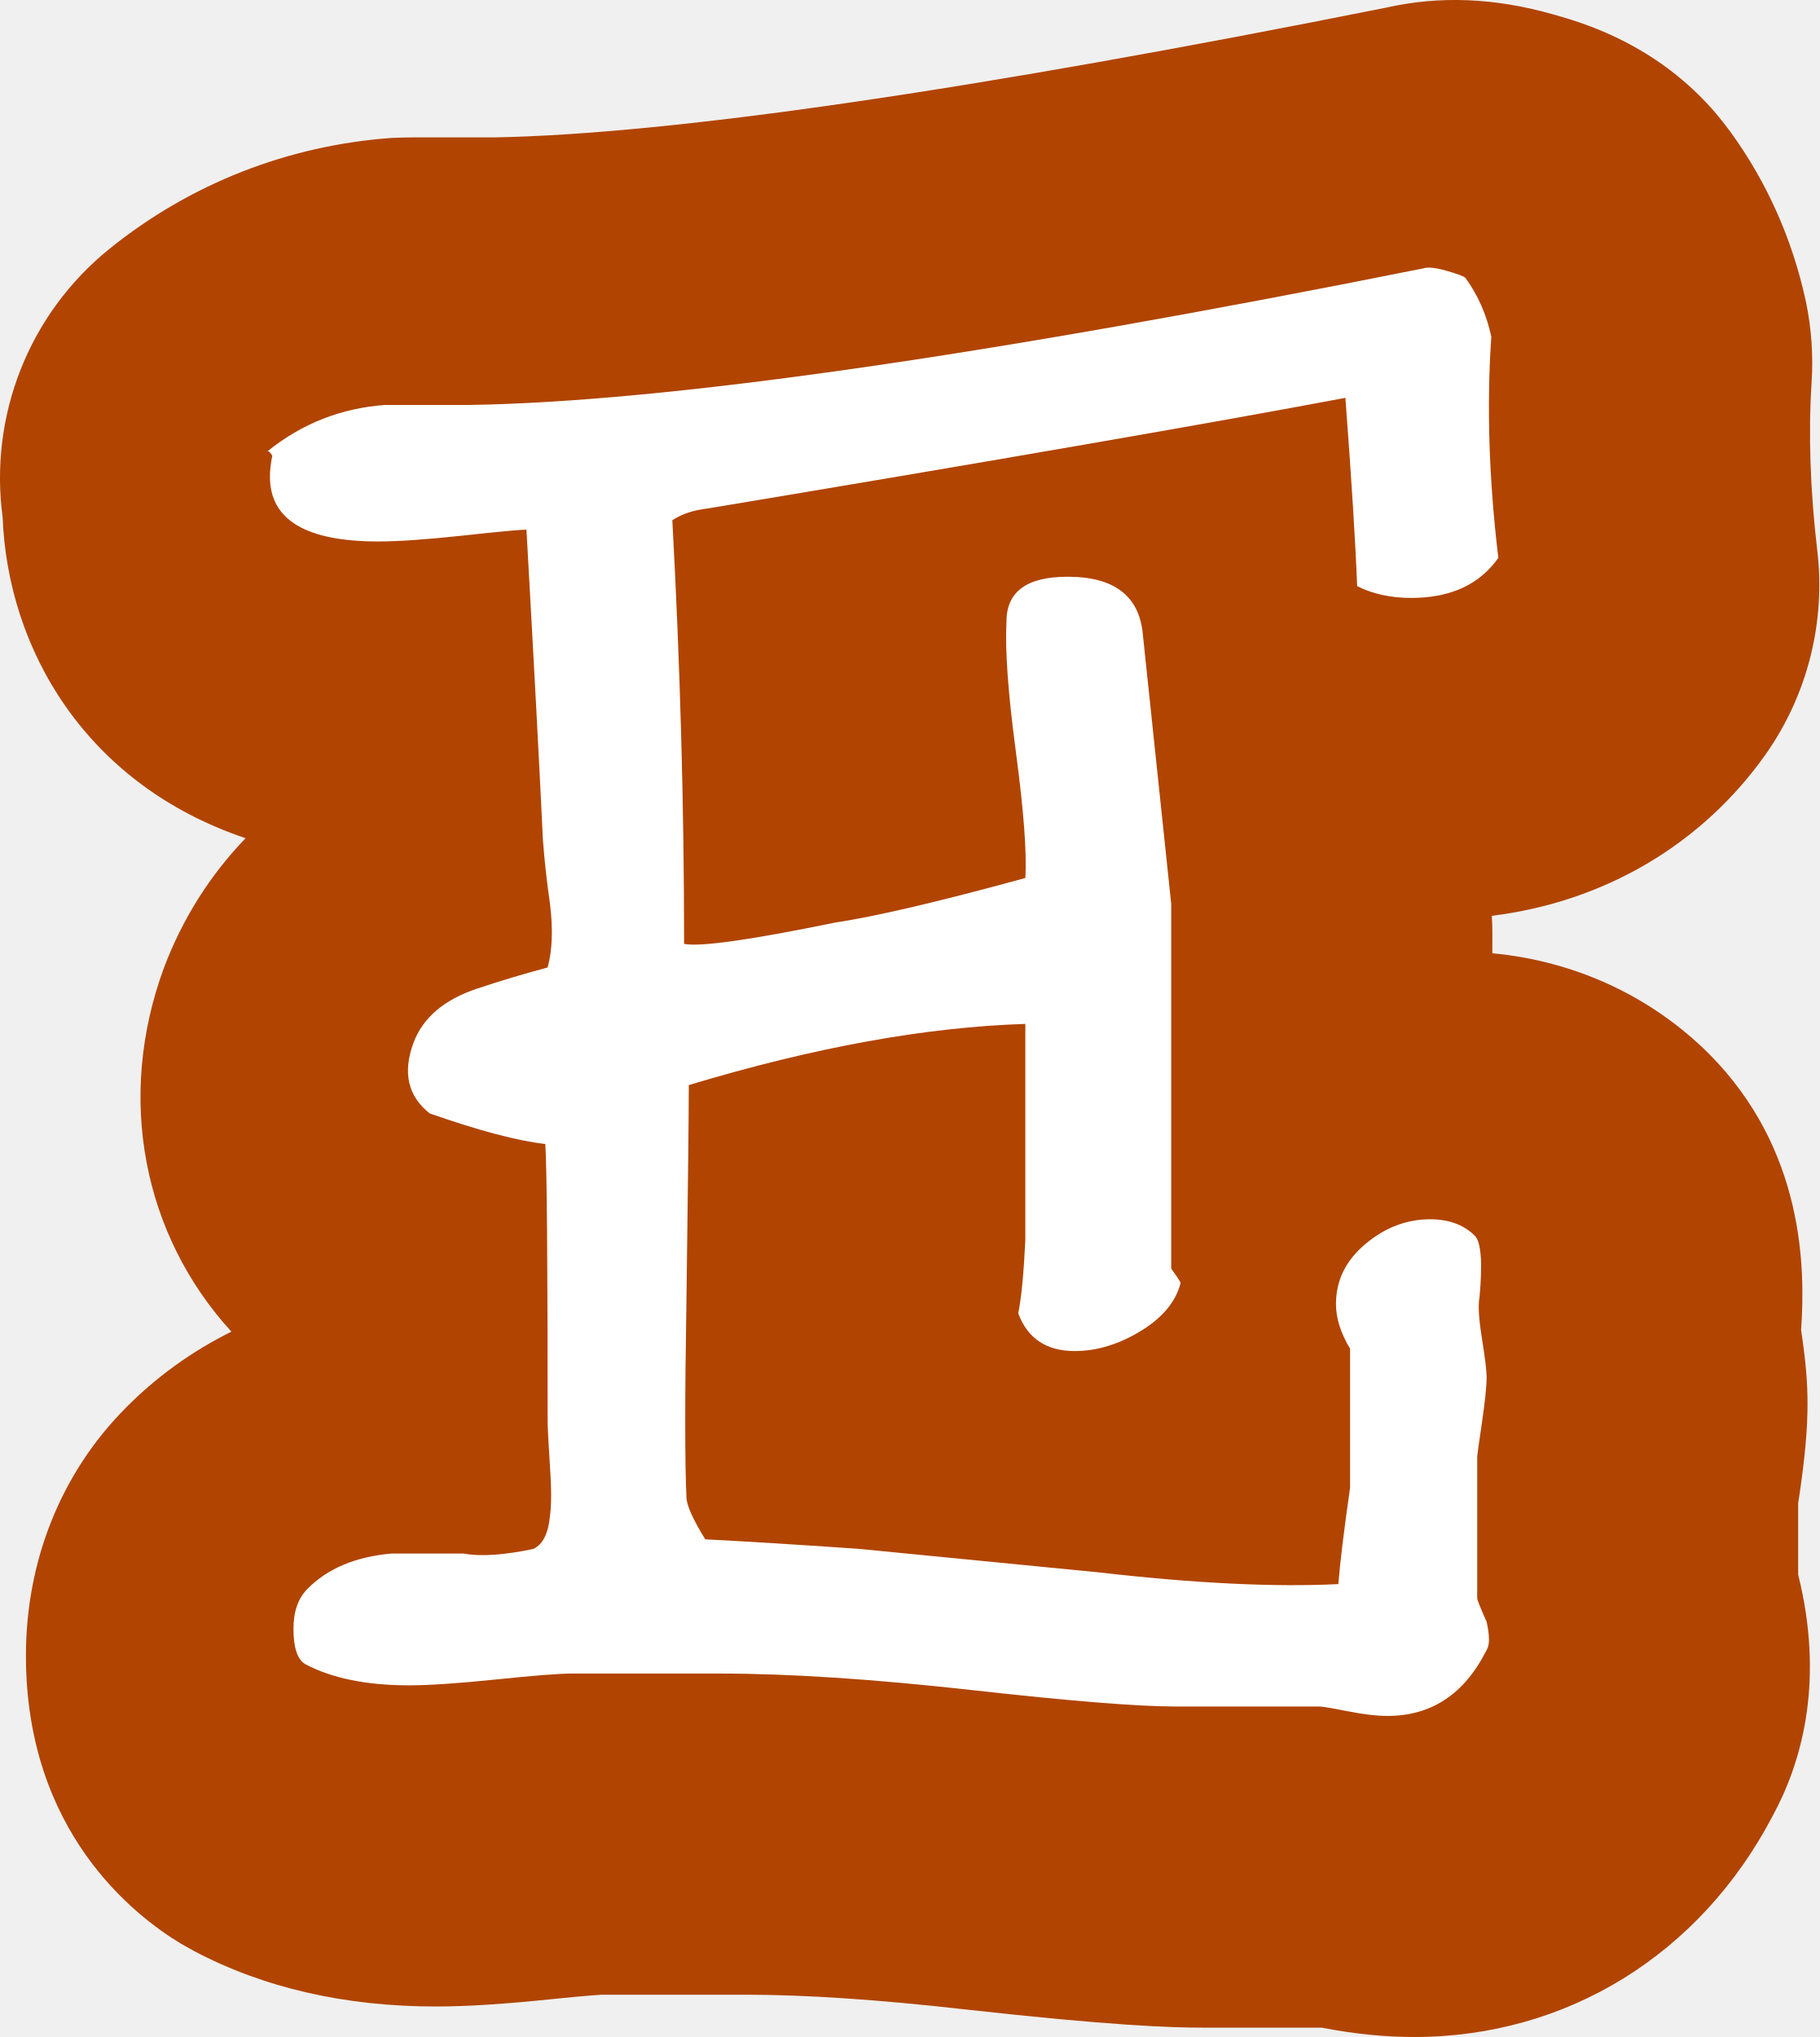
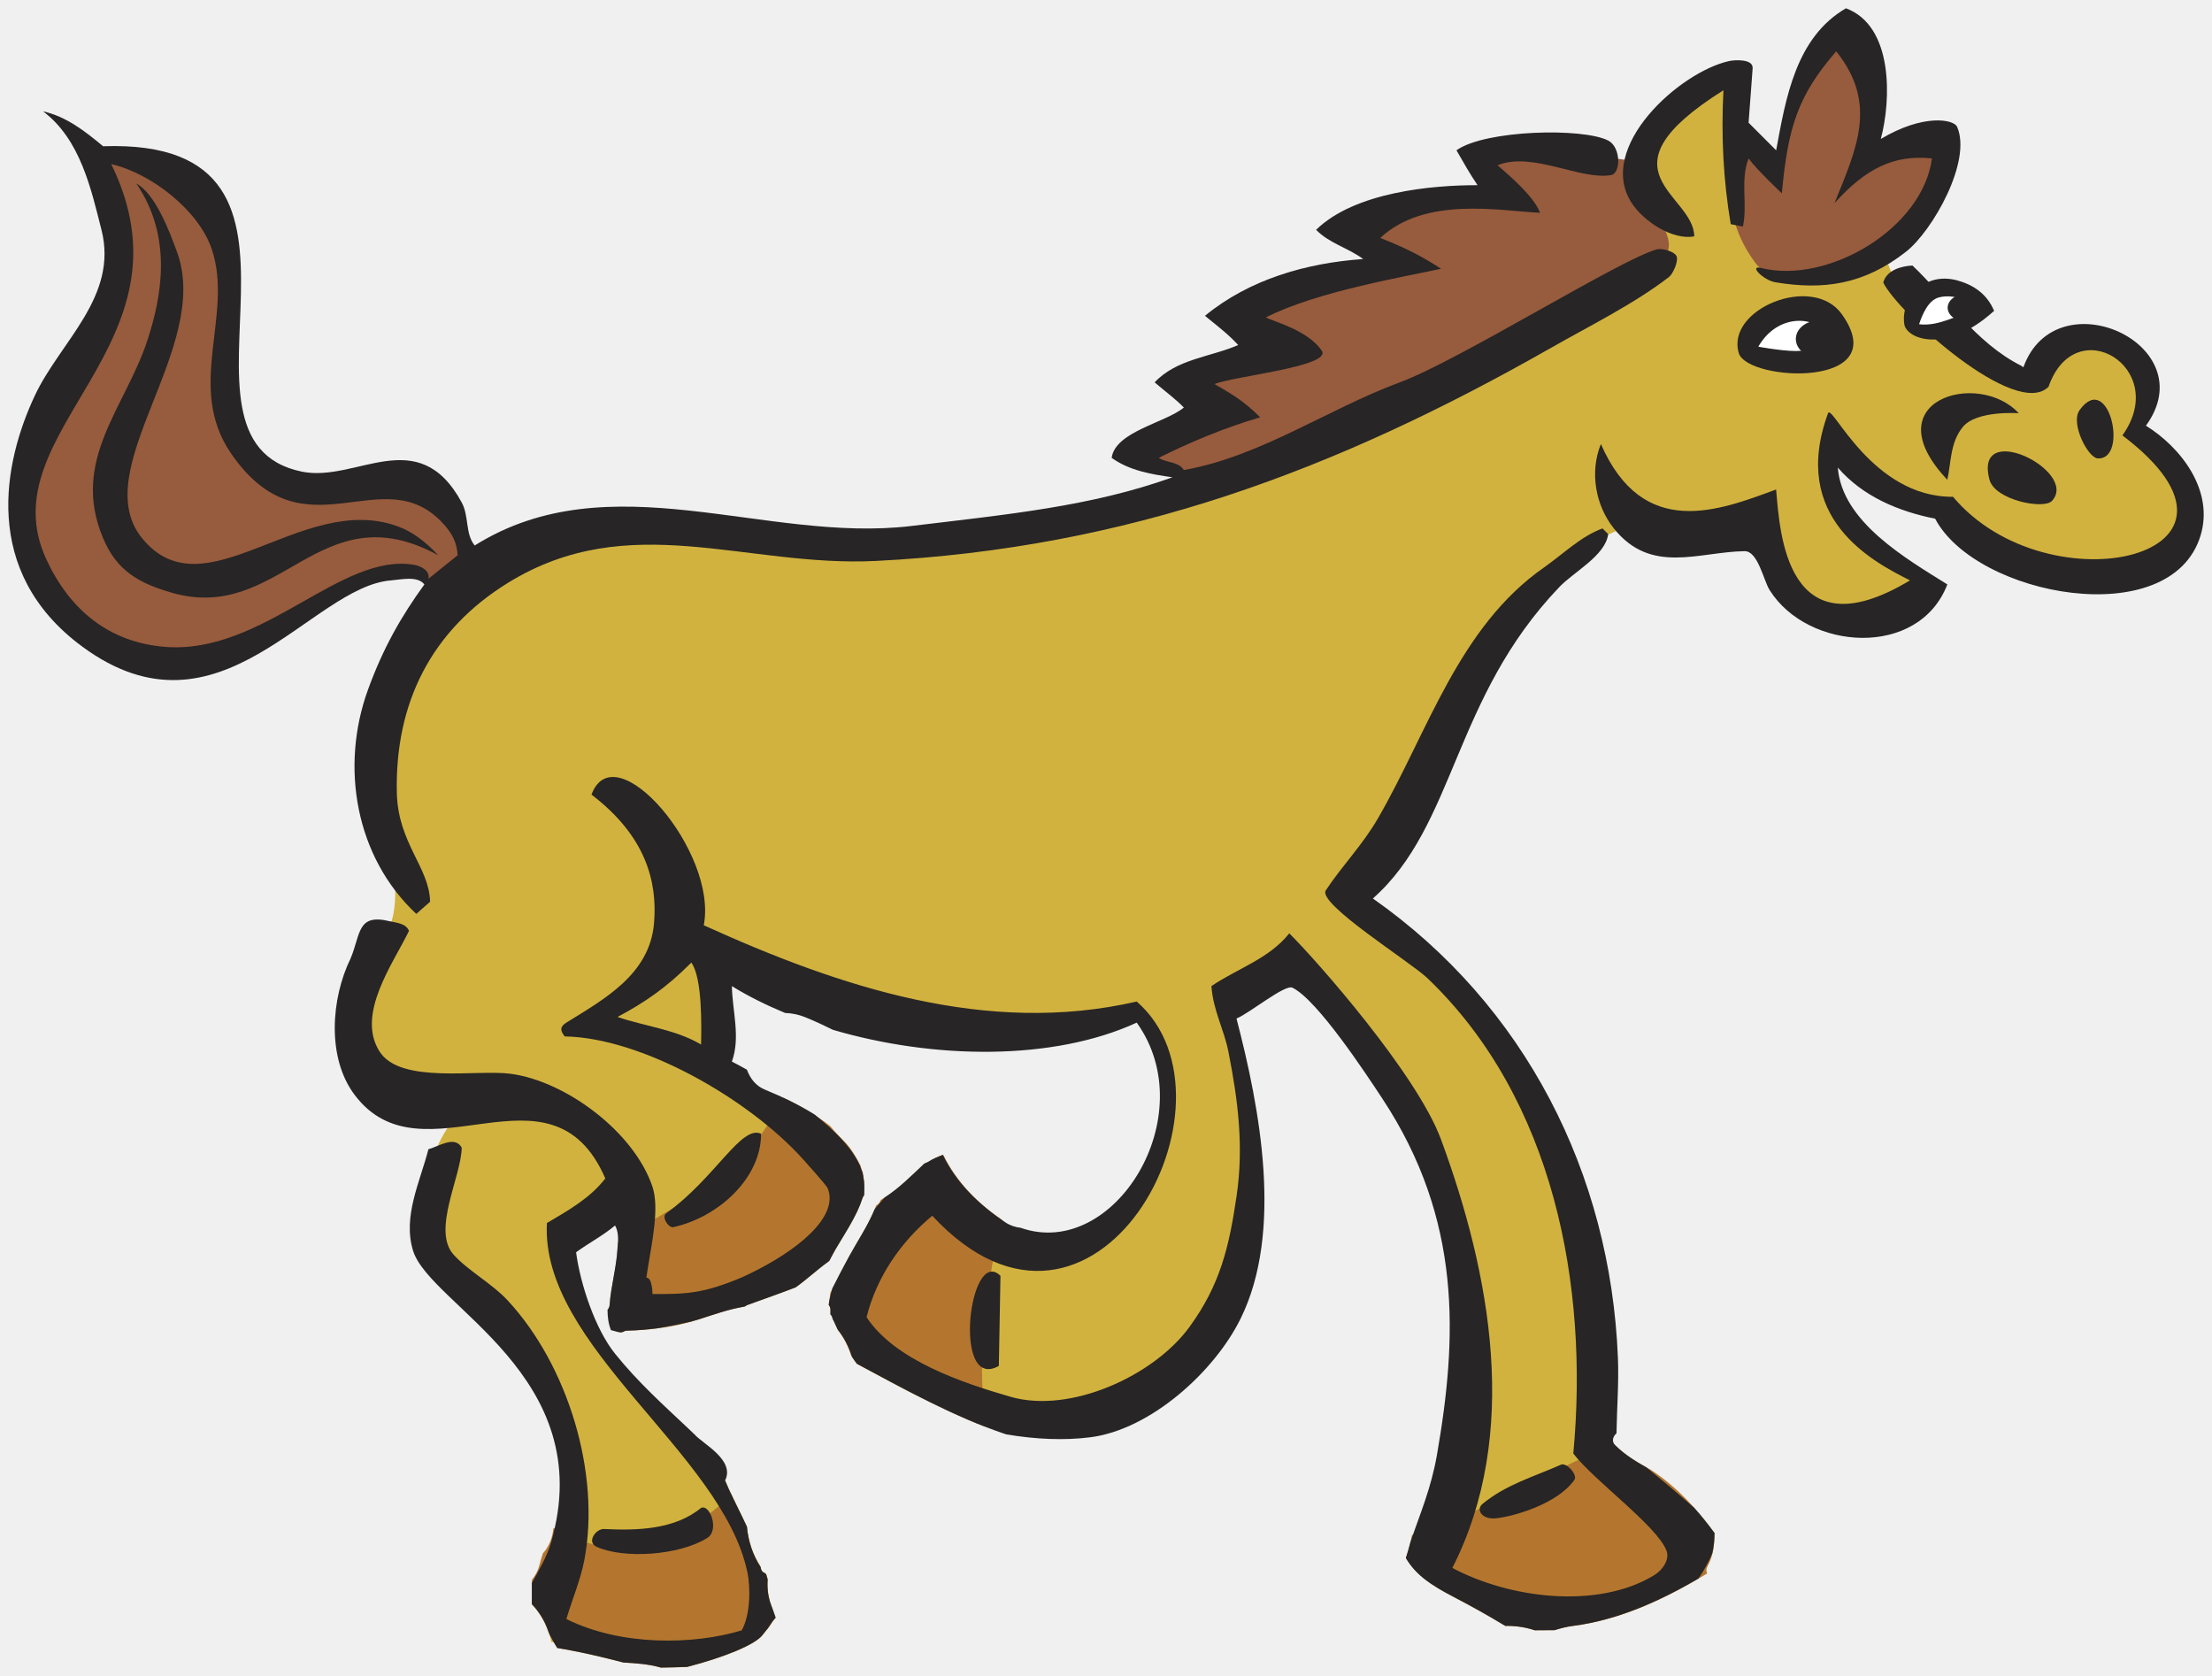
- <svg xmlns="http://www.w3.org/2000/svg" version="1.1" width="288" height="322.412" viewBox="0,0,288,322.412">
-   <g transform="translate(-95.99994,-18.79423)">
-     <g data-paper-data="{&quot;isPaintingLayer&quot;:true}" fill-rule="nonzero" stroke="none" stroke-width="1" stroke-linecap="butt" stroke-linejoin="miter" stroke-miterlimit="10" stroke-dasharray="" stroke-dashoffset="0" style="mix-blend-mode: normal">
-       <g>
-         <path d="M381.032,269.629c3.6,16.136 0.042,28.419 -4.447,36.635c-11.478,21.896 -32.569,34.941 -56.711,34.941c-4.616,0 -9.445,-0.466 -14.654,-1.482h-18.932c-4.955,0 -14.273,-0.296 -37.482,-2.88c-13.765,-1.567 -25.412,-2.329 -34.56,-2.329h-23.04c-0.593,0.042 -2.668,0.169 -7.624,0.678c-7.751,0.805 -13.638,1.186 -18.593,1.186c-14.4,0 -27.275,-2.965 -38.245,-8.767c-0.72,-0.381 -1.398,-0.805 -2.118,-1.186c-7.369,-4.447 -24.522,-17.704 -24.522,-45.572c0,-15.035 5.591,-28.927 15.713,-39.134c4.913,-4.998 10.588,-9.064 16.814,-12.155c-14.019,-15.332 -18.254,-37.059 -10.673,-57.6c2.965,-7.835 7.327,-14.696 12.918,-20.499c-25.412,-8.555 -37.652,-30.028 -38.456,-50.781c-2.16,-15.967 4.066,-32.188 16.984,-42.565c12.791,-10.292 28.207,-16.306 44.555,-17.492c1.059,-0.042 2.16,-0.085 3.261,-0.085h13.002c27.995,-0.508 75.515,-7.412 141.205,-20.541c8.471,-1.906 17.238,-1.567 26.555,1.101c4.32,1.228 14.104,4.066 22.871,12.664c1.864,1.821 3.515,3.769 5.04,5.845c5.845,8.047 9.868,17.111 11.986,26.936c0.889,4.278 1.186,8.598 0.889,12.918c-0.508,8.005 -0.212,16.856 0.889,26.301c1.398,11.435 -1.525,22.998 -8.132,32.4c-10.122,14.315 -25.581,23.379 -43.369,25.581c0.042,0.762 0.085,1.567 0.085,2.329v3.6c13.087,1.228 25.115,6.776 34.306,15.925c15.12,15.205 15.247,34.009 14.569,43.708c0.762,5.082 1.016,8.386 1.016,11.647c0,3.939 -0.381,8.259 -1.228,14.104c-0.085,0.635 -0.169,1.144 -0.254,1.652v11.308c0.127,0.551 0.254,1.059 0.381,1.609z" fill="#b14400" />
-         <path d="M333.186,107.096c-2.977,4.227 -7.577,6.336 -13.782,6.336c-3.232,0 -6.09,-0.618 -8.568,-1.864c-0.25,-6.704 -0.872,-16.636 -1.859,-29.804c-21.113,3.977 -54.767,9.813 -100.957,17.513c-2.236,0.25 -4.1,0.872 -5.591,1.859c1.241,22.854 1.864,45.207 1.864,67.057c2.516,0.5 10.448,-0.618 23.794,-3.354c6.548,-0.987 16.628,-3.35 30.223,-7.077c0.246,-3.973 -0.25,-10.618 -1.491,-19.931c-1.245,-9.313 -1.741,-16.204 -1.491,-20.677c0,-4.714 3.223,-7.077 9.686,-7.077c7.45,0 11.418,3.104 11.918,9.313c0.987,9.44 2.478,23.595 4.472,42.467v57.744c0.745,0.995 1.237,1.741 1.491,2.232c-0.745,2.982 -2.859,5.531 -6.332,7.64c-3.481,2.113 -6.959,3.164 -10.432,3.164c-4.472,0 -7.454,-1.982 -8.941,-5.959c0.496,-2.478 0.868,-6.332 1.118,-11.55v-34.272c-15.76,0.5 -33.514,3.723 -53.271,9.682c0,4.472 -0.127,15.899 -0.373,34.276c-0.254,15.15 -0.254,25.463 0,30.922c0,1.245 0.987,3.481 2.982,6.704c5.214,0.254 13.282,0.745 24.213,1.495c12.668,1.245 25.331,2.482 37.999,3.723c15.145,1.741 27.813,2.368 38.003,1.864c0.246,-3.227 0.864,-8.322 1.859,-15.272v-21.981c-1.491,-2.478 -2.236,-4.845 -2.236,-7.077c0,-3.727 1.55,-6.891 4.659,-9.5c3.1,-2.605 6.522,-3.913 10.245,-3.913c2.982,0 5.341,0.877 7.081,2.609c0.987,0.995 1.237,4.227 0.745,9.686c-0.254,1.245 -0.127,3.418 0.373,6.518c0.496,3.109 0.745,5.159 0.745,6.145c0,1.495 -0.25,3.913 -0.745,7.268c-0.5,3.35 -0.745,5.159 -0.745,5.4v22.35c0,0.254 0.491,1.491 1.491,3.727c0.496,2.232 0.496,3.723 0,4.472c-3.486,6.959 -8.716,10.432 -15.675,10.432c-1.745,0 -3.858,-0.246 -6.349,-0.745c-2.495,-0.496 -3.981,-0.745 -4.481,-0.745h-22.769c-5.972,0 -16.734,-0.868 -32.29,-2.609c-15.552,-1.732 -28.808,-2.605 -39.752,-2.605h-23.514c-1.995,0 -5.972,0.313 -11.944,0.932c-5.972,0.618 -10.58,0.932 -13.816,0.932c-6.717,0 -12.198,-1.118 -16.42,-3.354c-1.245,-0.745 -1.868,-2.605 -1.868,-5.586c0,-2.732 0.741,-4.845 2.215,-6.332c3.198,-3.227 7.628,-5.087 13.29,-5.586c3.689,0 7.501,0 11.444,0c2.702,0.5 6.391,0.25 11.071,-0.745c1.478,-0.75 2.342,-2.482 2.584,-5.214c0.246,-1.736 0.246,-4.341 0,-7.827c-0.246,-3.973 -0.368,-6.205 -0.368,-6.704c0,-25.831 -0.119,-40.608 -0.368,-44.335c-4.392,-0.491 -10.499,-2.105 -18.309,-4.845c-3.443,-2.732 -4.303,-6.455 -2.558,-11.177c1.491,-3.973 4.845,-6.827 10.059,-8.568c3.723,-1.237 7.45,-2.359 11.177,-3.35c0.745,-2.732 0.864,-6.086 0.373,-10.059c-0.5,-3.473 -0.872,-6.827 -1.118,-10.059c-0.5,-10.677 -1.368,-27.068 -2.609,-49.176c-0.995,0 -4.345,0.313 -10.059,0.936c-5.718,0.618 -10.186,0.932 -13.409,0.932c-11.427,0 -17.14,-3.418 -17.14,-10.258c0,-0.97 0.123,-2.071 0.373,-3.295c-0.25,-0.487 -0.491,-0.733 -0.745,-0.733c5.459,-4.388 11.672,-6.832 18.627,-7.323c4.472,0 8.936,0 13.409,0c31.045,-0.496 81.339,-7.696 150.878,-21.608c0.745,-0.25 1.986,-0.123 3.727,0.373c1.732,0.5 2.732,0.872 2.977,1.118c1.986,2.736 3.354,5.836 4.1,9.313c-0.75,10.931 -0.377,22.595 1.11,35.013z" fill="#ffffff" />
-       </g>
-     </g>
-   </g>
+ <svg xmlns="http://www.w3.org/2000/svg" version="1.1" width="186.659" height="141.407" viewBox="-0.5 -0.701 186.659 141.407">
+   <path id="ID0.5249641677364707" fill="#975B3D" d="M 151.42 22.513 C 157.147 22.89 165.887 16.485 162.873 11.663 C 160.983 11.934 159.332 11.588 157.599 11.362 C 156.458 8.954 157.484 3.318 155.036 1.868 C 151.798 5.109 150.668 9.101 149.234 13.397 C 145.467 11.514 142.377 12.87 138.157 12.87 C 133.787 12.87 129.417 10.382 125.272 11.815 C 123.387 12.418 128.961 16.92 127.005 16.486 C 125.648 16.184 124.065 16.184 122.183 16.184 C 117.737 16.184 116.005 16.335 112.162 18.519 L 116.456 21.609 L 103.797 25.829 C 104.475 27.11 106.132 27.787 105.606 29.145 C 104.702 31.405 99.879 28.769 99.578 31.255 C 99.428 32.837 101.462 32.988 102.59 33.968 L 94.755 38.188 C 96.289 38.438 98.068 38.942 98.974 39.696 C 110.101 40.037 117.118 33.1 129.113 29.147 C 134.163 27.488 136.875 25.907 142.075 25.53 C 148.632 25.075 149.838 28.917 151.42 22.513 Z " stroke-width="1.4" />
+   <path id="ID0.03286631219089031" fill="#D1B23E" d="M 183.218 39.994 C 181.56 37.808 181.56 37.281 179.978 35.246 C 181.336 29.218 178.153 28.01 174.31 28.388 C 172.2 28.615 171.608 31.196 169.488 31.101 C 167.83 31.025 159.862 25.904 158.656 21.007 C 154.434 22.063 149.99 24.85 147.502 21.308 C 143.886 16.26 146.297 11.964 145.843 5.786 C 141.701 6.464 138.159 9.103 137.858 13.245 C 137.555 16.939 142.303 19.349 139.364 21.61 C 131.603 27.639 126.327 29.446 117.663 33.968 C 101.311 42.559 90.158 44.818 71.849 44.818 C 64.389 44.818 60.322 42.935 52.862 42.407 C 42.766 41.654 33.346 47.531 31.763 57.477 C 30.482 65.541 34.476 74.206 32.064 78.124 C 30.415 80.805 28.46 86.395 30.03 89.428 C 31.602 92.466 35.452 93.535 38.545 92.894 C 34.702 96.737 34.55 103.443 36.509 106.533 C 39.42 111.121 43.765 111.597 45.627 116.855 C 48.899 126.097 46.604 134.764 45.85 137.141 C 45.918 137.368 45.976 137.605 46.023 137.851 C 46.023 137.851 46.218 137.873 46.555 137.914 C 48.576 138.158 55.65 139.007 55.65 139.007 L 63.988 137.084 C 64.085 136.955 64.184 136.829 64.286 136.709 C 64.354 136.598 64.414 136.483 64.488 136.378 C 64.498 135.906 64.498 135.188 64.45 134.316 C 64.282 133.731 64.236 133.134 64.275 132.542 C 64.236 132.409 64.202 132.278 64.159 132.145 C 64.138 132.112 64.116 132.079 64.092 132.049 C 63.907 132.002 63.75 131.872 63.704 131.61 C 63.694 131.552 63.675 131.499 63.665 131.443 C 63.029 130.449 62.637 129.308 62.528 128.118 C 61.932 126.819 61.248 125.556 60.704 124.23 C 55.427 117.851 47.02 112.559 47.363 104.348 C 47.561 102.848 49.637 101.998 51.055 100.582 C 53.477 101.986 52.785 105.944 51.982 108.592 C 51.892 108.886 51.803 109.164 51.714 109.421 C 51.628 109.679 51.541 109.914 51.464 110.121 C 51.229 110.746 51.055 111.131 51.055 111.131 C 51.318 111.147 51.576 111.159 51.832 111.161 C 55.962 111.29 60.162 111.29 63.393 107.037 C 63.62 106.894 63.851 106.75 64.083 106.603 C 64.55 106.31 65.028 106.011 65.523 105.704 C 68.537 103.82 72.304 101.937 71.249 98.469 C 70.043 94.401 66.202 94.025 62.508 91.84 C 58.817 89.653 61.68 85.134 60.701 80.99 C 65.523 81.441 67.481 84.304 72.154 85.511 C 80.896 87.772 86.696 87.772 95.364 84.907 C 100.11 90.485 97.849 98.396 92.65 103.596 C 88.355 107.89 80.368 104.877 78.485 99.075 C 74.592 101.962 69.534 106.463 69.962 110.981 C 70.038 111.143 70.115 111.304 70.19 111.467 C 70.777 112.172 71.198 112.995 71.467 113.877 C 71.58 114.059 71.727 114.219 71.851 114.394 C 73.472 115.262 75.138 116.165 76.837 117.037 C 77.568 117.197 78.316 117.338 79.09 117.463 C 86.551 118.594 89.187 120.403 95.893 117.085 C 104.408 112.865 105.838 102.619 104.709 93.048 C 104.332 89.582 103.127 87.548 103.127 84.083 C 103.127 80.993 106.442 82.348 109.532 81.896 C 112.094 85.364 114.656 86.643 117.066 90.335 C 122.945 99.152 122.945 106.309 122.19 116.858 C 121.738 123.339 119.176 130.873 120.232 132.154 C 120.9 132.964 121.609 133.61 122.356 134.14 C 123.089 134.519 123.816 134.91 124.534 135.306 C 127.761 136.545 131.551 136.151 135.756 135.696 C 135.761 135.696 135.765 135.695 135.769 135.695 C 136.582 135.444 137.389 135.157 138.185 134.828 C 140.147 133.689 141.772 131.642 141.183 129.818 C 139.751 125.524 134.401 125.297 133.648 120.777 C 132.591 114.372 133.7 112.304 133.043 105.78 C 131.612 91.54 124.303 82.723 113.152 74.361 C 123.397 65.092 122.871 51.078 135.002 44.521 C 139.223 42.26 142.311 44.898 146.304 44.22 C 149.77 45.728 148.716 50.625 152.334 51.755 C 155.874 52.809 159.642 51.604 162.279 48.966 C 158.438 45.123 154.143 43.014 154.143 37.589 C 161.6 40.529 166.499 45.954 174.111 47.536 C 179.904 48.735 186.76 44.666 183.218 39.994 Z " stroke-width="1.4" />
+   <path id="ID0.5103596481494606" fill="#B4762E" d="M 144.186 128.654 C 142.691 126.609 140.99 124.748 138.817 123.323 C 137.739 122.731 136.672 122.119 135.789 121.23 C 135.777 121.219 135.776 121.206 135.766 121.197 C 132.703 122.335 130.326 123.633 125.499 126.046 C 123.116 127.238 120.859 128.129 118.651 128.817 C 118.532 129.471 118.345 130.109 118.143 130.752 C 118.976 132.175 120.244 133.045 122.216 134.065 C 123.697 134.831 125.125 135.645 126.525 136.493 C 126.57 136.492 126.612 136.486 126.658 136.486 C 127.531 136.486 128.317 136.622 129.02 136.858 C 129.561 136.856 130.1 136.851 130.642 136.847 C 131.164 136.69 131.699 136.557 132.258 136.486 C 136.216 135.979 140.038 134.208 143.559 132.059 C 143.472 131.891 143.458 131.683 143.588 131.453 C 144.077 130.586 144.175 129.632 144.186 128.654 Z " stroke-width="1.4" />
+   <path id="ID0.48582707485184073" fill="#B4762E" d="M 64.274 132.542 C 64.236 132.413 64.202 132.282 64.16 132.154 C 64.131 132.118 64.102 132.08 64.072 132.044 C 63.896 131.992 63.747 131.862 63.703 131.607 C 63.697 131.575 63.686 131.543 63.68 131.51 C 63.024 130.508 62.64 129.331 62.531 128.121 C 62.095 127.175 61.617 126.246 61.174 125.3 C 60.249 126.448 59.085 127.334 57.534 128.155 C 53.49 130.327 49.718 130.4 46.225 128.209 C 46.218 128.243 46.198 128.274 46.191 128.307 C 46.116 129.07 45.823 129.797 45.314 130.362 C 45.204 130.715 45.088 131.065 44.996 131.422 C 44.88 131.87 44.651 132.255 44.383 132.604 L 44.383 134.673 C 44.965 135.286 45.434 136.03 45.739 136.906 C 45.815 137.124 45.882 137.351 46.527 138.354 C 46.76 138.387 46.995 138.429 47.23 138.471 C 48.877 138.769 50.503 139.159 52.125 139.581 C 53.19 139.633 54.251 139.714 55.277 140.006 C 56.011 139.997 56.745 139.975 57.478 139.951 C 60.581 139.152 63.267 138.069 63.872 137.229 C 64.046 136.989 64.228 136.765 64.417 136.556 C 64.589 136.296 64.747 136.028 64.956 135.794 C 64.831 135.451 64.722 135.104 64.589 134.764 C 64.303 134.033 64.221 133.284 64.274 132.542 Z " stroke-width="1.4" />
+   <path id="ID0.5547199798747897" fill="#B4762E" d="M 72.376 98.525 C 72.342 98.414 72.308 98.301 72.299 98.169 C 72.212 98.034 72.16 97.867 72.136 97.677 C 71.75 96.96 71.345 96.214 70.784 95.644 C 70.355 95.208 69.935 94.783 69.556 94.311 C 68.344 93.369 67.021 92.583 65.607 91.924 C 65.255 92.513 64.925 93.115 64.615 93.645 C 61.414 99.147 57.232 100.387 51.957 103.891 C 51.84 103.968 51.74 104.054 51.636 104.138 C 51.639 105.931 51.068 107.638 50.944 109.42 C 50.933 109.581 50.865 109.707 50.775 109.812 C 50.984 110.438 51.255 111.059 51.544 111.67 C 51.566 111.675 51.584 111.668 51.607 111.677 C 51.716 111.696 51.821 111.703 51.927 111.713 C 51.971 111.696 52.022 111.691 52.073 111.684 C 52.165 111.623 52.267 111.577 52.399 111.574 C 54.412 111.531 56.495 111.254 58.42 110.638 C 59.738 110.218 61.009 109.752 62.37 109.537 C 62.426 109.493 62.478 109.445 62.552 109.417 C 63.918 108.919 65.29 108.444 66.644 107.919 C 67.621 107.226 68.495 106.38 69.48 105.692 C 69.655 105.37 69.814 105.036 70 104.721 C 70.81 103.341 71.799 101.91 72.29 100.379 C 72.322 100.279 72.376 100.202 72.436 100.136 L 72.436 98.928 C 72.388 98.802 72.359 98.671 72.376 98.525 Z " stroke-width="1.4" />
+   <path id="ID0.6060596397146583" fill="#B4762E" d="M 84.053 102.232 C 81.901 100.733 80.217 99.016 79.094 96.732 C 78.66 96.901 78.226 97.066 77.836 97.329 C 77.746 97.391 77.661 97.416 77.577 97.429 C 77.536 97.458 77.498 97.49 77.449 97.51 C 77.438 97.528 77.432 97.546 77.414 97.565 C 76.266 98.643 75.178 99.758 73.812 100.549 C 73.812 100.551 73.811 100.551 73.809 100.552 C 73.755 100.748 73.633 100.925 73.435 101.007 C 72.871 102.539 71.921 103.908 71.142 105.336 C 70.596 106.337 70.084 107.355 69.574 108.375 C 69.531 108.72 69.482 109.064 69.433 109.407 C 69.518 109.507 69.58 109.635 69.58 109.813 L 69.58 110.205 C 69.69 110.306 69.751 110.443 69.763 110.594 C 69.78 110.618 69.798 110.635 69.812 110.664 C 69.952 110.972 70.096 111.273 70.239 111.576 C 70.725 112.2 71.081 112.913 71.326 113.673 C 71.47 113.912 71.642 114.134 71.802 114.363 C 75.229 116.196 78.841 118.205 82.6 119.676 C 82.589 119.389 82.572 119.101 82.548 118.81 C 82.096 113.271 82.548 110.106 83.452 104.644 C 83.595 103.785 83.829 102.991 84.053 102.232 Z " stroke-width="1.4" />
+   <path id="ID0.5582508374936879" fill="#272525" d="M 158.211 11.024 C 161.817 8.873 164.372 9.37 164.648 9.996 C 165.922 12.888 162.583 18.778 160.335 20.541 C 156.797 23.311 153.38 23.794 149.311 23.115 C 148.295 22.945 147.029 21.641 148.106 21.91 C 153.745 23.31 161.756 18.581 162.526 12.666 C 159.281 12.323 156.923 13.545 154.309 16.432 C 156.168 11.812 157.986 8.044 154.448 3.629 C 151.197 7.367 150.367 10.079 149.861 15.61 C 149.861 15.61 147.732 13.614 147.054 12.666 C 146.332 14.497 146.983 16.531 146.574 18.417 L 145.548 18.213 C 144.915 14.486 144.733 10.689 144.932 6.916 C 134.016 13.772 142.451 15.659 142.467 19.239 C 140.612 19.594 138.176 17.94 137.194 16.432 C 134.141 11.738 141.232 5.368 145.411 4.451 C 145.863 4.351 147.458 4.243 147.396 5.067 L 147.054 9.653 L 149.381 11.981 C 150.192 7.577 151.036 2.46 155.27 -0.001 C 159.289 1.485 159.093 7.748 158.211 11.024 Z " stroke-width="1.4" />
+   <path id="ID0.520366549026221" fill="#272525" d="M 8.2 11.638 C 29.834 10.896 11.985 36.432 24.974 39.094 C 29.572 40.036 34.78 34.923 38.462 41.695 C 39.096 42.86 38.741 44.332 39.558 45.324 C 50.963 38.181 64.086 45.158 76.394 43.68 C 84.509 42.704 91.563 42.035 98.439 39.571 C 96.654 39.318 94.802 39.008 93.306 37.929 C 93.614 35.703 97.857 34.972 99.4 33.684 C 98.63 32.903 98.073 32.53 96.934 31.56 C 98.801 29.575 101.613 29.439 103.986 28.41 C 103.128 27.495 102.518 27.031 101.179 25.946 C 104.942 22.856 109.74 21.494 114.528 21.154 C 113.27 20.213 111.678 19.839 110.559 18.689 C 113.82 15.502 120.354 14.916 124.183 14.924 C 123.53 13.961 123.088 13.167 122.403 11.98 C 124.82 10.256 133.071 10.058 135.208 11.159 C 136.297 11.721 136.287 13.923 135.447 14.071 C 132.885 14.524 128.775 12.051 125.877 13.243 C 126.959 14.196 128.955 15.894 129.456 17.254 C 126.029 17.087 119.767 15.837 115.969 19.376 C 118.193 20.251 119.488 20.924 121.104 21.977 C 118.342 22.588 110.596 23.883 106.314 26.086 C 107.024 26.44 109.903 27.185 111.039 28.893 C 111.923 30.223 103.457 31.059 101.993 31.706 C 103.272 32.459 104.403 33.062 105.836 34.507 C 102.884 35.381 100.03 36.555 97.277 37.932 C 98.004 38.388 98.907 38.217 99.401 38.958 C 105.817 37.836 111.569 33.802 117.614 31.563 C 122.658 29.695 136.181 21.207 139.318 20.335 C 139.706 20.227 140.75 20.49 140.96 20.882 C 141.186 21.302 140.659 22.42 140.346 22.663 C 137.436 24.914 133.627 26.803 130.414 28.631 C 112.123 39.043 94.641 45.55 73.452 46.626 C 62.416 47.187 52.598 42.162 42.368 48.474 C 35.922 52.45 32.812 58.59 32.987 66.207 C 33.085 70.441 35.732 72.477 35.794 75.383 L 34.629 76.409 C 29.506 71.627 28.178 64.011 30.558 57.474 C 31.837 53.963 33.358 51.303 35.312 48.611 C 34.73 47.859 33.334 48.205 32.505 48.269 C 25.714 48.791 18.081 62.433 6.444 53.858 C -2.145 47.529 -0.191 38.263 2.448 32.658 C 4.589 28.111 9.497 24.332 8.062 18.69 C 7.2 15.301 6.294 11.059 3.133 8.695 C 5.085 9.121 6.699 10.389 8.2 11.638 Z " stroke-width="1.4" />
+   <path id="ID0.24653478991240263" fill="#975B3D" d="M 38.12 46.147 L 35.655 48.132 C 35.809 47.459 35.018 47.064 34.49 46.967 C 28.29 45.843 21.736 54.516 13.472 53.882 C 8.699 53.518 5.376 50.751 3.406 46.488 C -1.619 35.608 16.401 28.466 8.884 13.145 C 12.213 13.903 16.265 17.018 17.375 20.335 C 19.236 25.896 15.125 31.963 19.017 37.589 C 25.204 46.529 31.801 37.804 36.956 43.544 C 37.664 44.334 38.05 45.065 38.12 46.147 Z " stroke-width="1.4" />
+   <path id="ID0.7069452675059438" fill="#272525" d="M 36.477 46.147 C 26.412 40.671 23.206 51.997 13.951 49.297 C 11.221 48.499 9.364 47.474 8.2 44.709 C 5.419 38.105 10.105 33.683 11.966 27.934 C 13.095 24.443 14.13 19.348 11.007 14.79 C 12.626 15.667 13.807 18.848 14.431 20.541 C 17.417 28.633 6.769 38.902 11.487 44.709 C 16.749 51.188 24.893 40.817 32.985 43.683 C 34.146 44.093 35.228 44.815 36.477 46.147 Z " stroke-width="1.4" />
+   <path id="ID0.6897000474855304" fill="#272525" d="M 170.244 30.288 C 172.981 22.648 185.585 28.335 180.583 35.217 C 183.523 37.04 186.362 40.673 185.188 44.503 C 182.672 52.7 166.248 49.62 162.797 43.064 C 159.698 42.445 156.691 41.188 154.582 38.751 C 154.934 43.327 160.346 46.431 163.826 48.609 C 161.407 54.884 152.034 54.201 148.832 49.09 C 148.303 48.245 147.844 45.784 146.709 45.804 C 142.81 45.867 138.817 47.806 135.685 43.886 C 134.11 41.912 133.642 39.102 134.59 36.765 C 138.159 44.89 144.529 42.391 149.378 40.599 C 149.688 44.135 150.19 54.578 160.675 48.268 C 157.472 46.666 150.515 43.005 153.76 34.163 C 154.084 33.281 157.449 41.273 164.305 41.216 C 172.336 50.791 192.137 46.264 178.598 36.037 C 182.673 30.345 174.611 25.446 172.368 31.928 C 169.618 34.717 159.67 25.703 158.417 23.139 C 158.704 22.085 159.923 21.757 160.881 21.701 C 163.758 24.429 166.239 28.235 170.04 30.149 L 170.244 30.288 Z " stroke-width="1.4" />
+   <path id="ID0.08290862245485187" fill="#272525" d="M 154.924 25.813 C 159.418 32.136 146.961 31.499 146.23 29.1 C 145.1 25.388 152.467 22.352 154.924 25.813 Z " stroke-width="1.4" />
+   <path id="ID0.1608870690688491" fill="#FFFFFF" d="M 153.76 28.413 C 153.76 28.413 152.173 28.93 150.967 28.916 C 149.762 28.904 147.873 28.55 147.873 28.55 C 148.727 27.073 149.989 26.442 151.124 26.373 C 152.636 26.281 153.928 27.184 153.76 28.413 Z " stroke-width="1.4" />
+   <path id="ID0.3996476330794394" fill="#272525" d="M 152.926 26.355 C 153.445 26.355 153.917 26.529 154.259 26.809 C 154.599 27.087 154.81 27.474 154.81 27.901 C 154.81 28.328 154.599 28.714 154.259 28.993 C 153.917 29.273 153.445 29.446 152.926 29.446 C 152.407 29.446 151.935 29.273 151.593 28.993 C 151.253 28.714 151.042 28.328 151.042 27.901 C 151.042 27.474 151.253 27.087 151.593 26.809 C 151.935 26.529 152.407 26.355 152.926 26.355 Z " stroke-width="1.4" />
+   <path id="ID0.31966521218419075" fill="#272525" d="M 169.851 34.164 C 169.851 34.164 166.285 33.9 165.127 35.329 C 164.062 36.642 164.155 38.261 163.825 39.78 C 157.484 33.095 166.423 30.454 169.851 34.164 Z " stroke-width="1.4" />
+   <path id="ID0.6549390256404877" fill="#272525" d="M 167.385 39.78 C 166.001 34.607 174.958 39.05 172.658 41.56 C 171.966 42.314 167.849 41.5 167.385 39.78 Z " stroke-width="1.4" />
+   <path id="ID0.30931072449311614" fill="#272525" d="M 142.472 126.531 C 141.319 125.499 139.765 124.194 138.428 123.108 C 137.485 122.578 136.566 122.011 135.789 121.23 C 135.468 120.91 135.615 120.48 135.906 120.24 C 135.951 117.904 136.111 115.963 136.028 113.861 C 135.399 98.286 128.181 84.109 115.349 75.109 C 122.333 68.929 122.092 58.218 131.097 48.817 C 132.314 47.545 134.978 46.173 135.206 44.365 L 134.726 43.887 C 132.927 44.53 131.359 46.084 129.797 47.173 C 122.568 52.217 119.99 61.081 115.766 68.369 C 114.474 70.602 112.756 72.338 111.378 74.423 C 110.64 75.543 118.525 80.469 119.938 81.817 C 130.646 92.043 133.585 107.843 132.262 121.939 C 133.969 124.194 139.353 128.062 140.134 130.154 C 140.382 130.815 139.896 131.715 139.06 132.222 C 134.291 135.113 126.865 134.163 122.057 131.593 C 127.816 120.284 125.275 106.756 121.1 95.442 C 119.063 89.921 110.577 80.305 108.295 78.051 C 106.587 80.202 103.926 81.008 101.725 82.502 C 101.871 84.561 102.784 86.135 103.162 88.047 C 103.983 92.198 104.461 96.082 103.846 100.236 C 103.222 104.46 102.491 107.666 99.876 111.258 C 96.869 115.387 89.806 118.621 84.743 117.146 C 80.703 115.972 75.013 114.073 72.625 110.436 C 73.47 107.055 75.502 104.09 78.17 101.878 C 91.897 116.677 105.077 92.211 95.422 83.804 C 82.762 86.717 70.334 82.564 58.887 77.368 C 60.092 71.189 51.38 61.034 49.414 66.345 C 53.989 69.832 54.999 73.683 54.687 77.23 C 54.309 81.522 50.484 83.601 47.293 85.583 C 46.729 85.933 46.765 86.26 47.156 86.747 C 53.688 86.862 62.676 92.022 67.246 97.09 C 67.533 97.411 69.238 99.306 69.34 99.55 C 70.34 101.969 66.736 104.88 62.594 106.849 C 62.44 106.924 62.286 106.995 62.132 107.065 C 58.758 108.485 57.358 108.485 54.558 108.485 C 54.558 108.485 54.558 107.085 54.044 107.101 C 54.076 106.866 54.113 106.625 54.153 106.38 C 54.548 103.943 55.146 101.182 54.552 99.414 C 53.002 94.811 47.261 90.516 42.57 89.897 C 39.714 89.52 33.323 90.78 31.546 88.047 C 29.505 84.909 32.676 80.598 34.011 77.846 C 33.764 77.197 32.946 77.165 32.368 77.025 C 29.611 76.36 29.953 78.12 29.082 80.174 C 27.436 83.546 27.059 88.536 29.424 91.678 C 35.169 99.309 45.969 88.123 50.58 98.729 C 49.297 100.401 47.43 101.441 45.651 102.494 C 45.083 112.893 60.441 121.892 62.563 131.935 C 62.854 133.318 62.807 135.612 62.083 136.864 C 57.985 138.1 51.885 138.194 47.295 135.904 C 47.764 134.302 48.487 132.601 48.801 130.974 C 50.216 123.607 47.401 114.478 42.348 109.032 C 40.996 107.575 39.018 106.534 37.777 105.161 C 35.92 103.106 38.437 98.557 38.461 96.124 C 37.863 95.067 36.474 96.064 35.654 96.261 C 34.952 99.002 33.467 101.935 34.353 104.819 C 35.775 109.444 50.107 115.381 45.993 129.466 C 45.641 130.672 44.989 131.761 44.38 132.864 L 44.38 134.642 C 44.969 135.26 45.449 136.006 45.757 136.888 C 45.834 137.108 45.902 137.337 46.523 138.347 C 46.757 138.382 46.991 138.424 47.226 138.466 C 48.872 138.764 50.499 139.153 52.12 139.576 C 53.186 139.628 54.247 139.709 55.273 140 C 56.007 139.992 56.742 139.969 57.475 139.945 C 60.578 139.145 63.263 138.062 63.868 137.224 C 64.001 137.039 64.141 136.87 64.282 136.703 C 64.481 136.382 64.698 136.072 64.951 135.787 C 64.828 135.446 64.718 135.099 64.583 134.758 C 64.302 134.037 64.226 133.297 64.277 132.565 C 64.236 132.426 64.201 132.289 64.158 132.152 C 64.128 132.115 64.099 132.077 64.069 132.041 C 63.893 131.989 63.745 131.859 63.7 131.604 C 63.694 131.572 63.683 131.54 63.676 131.506 C 63.019 130.502 62.636 129.326 62.527 128.118 C 62.028 127.032 61.464 125.971 60.973 124.876 C 60.875 124.657 60.779 124.438 60.688 124.214 C 61.556 122.483 58.756 121.083 58.139 120.358 C 57.97 120.196 57.799 120.033 57.627 119.869 C 55.564 117.918 53.372 115.972 51.399 113.516 C 49.712 111.418 48.459 107.603 48.114 104.959 C 49.187 104.173 50.38 103.561 51.399 102.7 C 51.679 103.173 51.7 103.837 51.607 104.602 C 51.524 106.225 51.052 107.79 50.94 109.417 C 50.929 109.581 50.858 109.708 50.767 109.815 C 50.765 110.425 50.845 111.007 51.058 111.53 C 51.206 111.574 51.357 111.616 51.511 111.651 C 51.633 111.681 51.759 111.703 51.885 111.728 C 51.94 111.702 52.006 111.693 52.07 111.682 C 52.162 111.622 52.266 111.576 52.396 111.573 C 53.246 111.553 54.108 111.483 54.965 111.373 C 55.877 111.226 56.763 111.049 57.632 110.849 C 57.894 110.779 58.159 110.718 58.416 110.636 C 59.696 110.229 60.931 109.78 62.248 109.557 C 62.294 109.542 62.339 109.529 62.385 109.515 C 62.437 109.48 62.483 109.439 62.548 109.417 C 63.913 108.919 65.286 108.443 66.641 107.919 C 67.581 107.251 68.428 106.449 69.366 105.776 C 69.405 105.736 69.452 105.699 69.493 105.659 C 69.664 105.347 69.816 105.027 69.996 104.721 C 70.806 103.341 71.795 101.91 72.286 100.379 C 72.315 100.288 72.362 100.215 72.413 100.149 C 72.43 99.928 72.437 99.707 72.433 99.483 L 72.433 99.445 C 72.427 99.215 72.408 98.986 72.371 98.755 C 72.371 98.749 72.37 98.743 72.369 98.738 C 72.342 98.575 72.322 98.413 72.282 98.249 C 72.265 98.183 72.234 98.115 72.213 98.049 C 72.196 98.013 72.185 97.973 72.174 97.934 C 71.652 96.431 70.089 94.812 68.233 93.332 C 66.914 92.513 65.497 91.833 64.027 91.228 C 63.284 90.923 62.797 90.29 62.529 89.554 C 62.06 89.291 61.629 89.058 61.26 88.869 C 62.003 86.808 61.296 84.612 61.26 82.502 C 62.622 83.348 64.144 84.099 65.756 84.769 C 66.329 84.785 66.917 84.907 67.484 85.14 C 68.26 85.459 69.03 85.812 69.79 86.191 C 78.236 88.675 88.336 88.845 95.422 85.583 C 101.052 93.429 93.523 105.679 85.625 102.893 C 85.169 102.845 84.725 102.697 84.326 102.428 C 82.037 100.88 80.232 99.133 79.058 96.743 C 78.635 96.908 78.212 97.072 77.831 97.328 C 77.763 97.374 77.697 97.392 77.633 97.413 C 77.568 97.453 77.502 97.488 77.437 97.528 C 77.425 97.539 77.423 97.553 77.41 97.563 C 76.36 98.547 75.359 99.562 74.154 100.335 C 73.861 100.656 73.578 100.993 73.302 101.336 C 72.727 102.735 71.86 104.01 71.138 105.333 C 70.654 106.219 70.187 107.114 69.732 108.016 C 69.629 108.371 69.549 108.724 69.473 109.077 C 69.457 109.186 69.444 109.295 69.429 109.404 C 69.514 109.504 69.576 109.633 69.576 109.81 L 69.576 110.202 C 69.686 110.303 69.746 110.44 69.759 110.592 C 69.776 110.615 69.794 110.632 69.808 110.662 C 69.933 110.936 70.061 111.203 70.187 111.474 C 70.735 112.148 71.125 112.932 71.387 113.768 C 71.513 113.974 71.666 114.166 71.803 114.365 C 75.764 116.484 79.972 118.832 84.368 120.312 C 84.382 120.313 84.396 120.317 84.409 120.32 C 84.411 120.32 84.414 120.322 84.417 120.322 C 84.43 120.322 84.437 120.329 84.449 120.329 C 86.899 120.744 89.318 120.849 91.516 120.568 C 96.6 119.914 101.979 115.034 104.182 110.571 C 107.81 103.233 105.819 92.813 103.841 85.238 C 104.977 84.769 107.933 82.327 108.564 82.636 C 110.671 83.667 114.773 89.902 116.165 92.018 C 122.897 102.245 122.479 112.176 120.753 122.074 C 120.257 124.912 119.325 127.025 118.518 129.419 C 118.405 129.867 118.272 130.313 118.132 130.76 C 118.966 132.181 120.239 133.041 122.209 134.06 C 123.694 134.828 125.129 135.638 126.535 136.486 C 126.574 136.486 126.612 136.48 126.651 136.48 C 127.52 136.48 128.301 136.616 129.001 136.853 C 129.567 136.85 130.134 136.846 130.7 136.842 C 131.199 136.683 131.713 136.549 132.251 136.48 C 135.94 136.007 139.507 134.432 142.828 132.482 C 143.272 131.839 143.721 131.065 144.001 130.313 C 144.126 129.774 144.172 129.216 144.177 128.649 C 143.645 127.915 143.076 127.207 142.472 126.531 Z " stroke-width="1.4" />
+   <path id="ID0.26010353956371546" fill="#D1B23E" d="M 58.66 87.433 C 56.494 86.15 53.953 85.907 51.608 85.105 C 53.891 83.889 55.724 82.642 57.838 80.517 C 58.787 81.83 58.689 85.999 58.66 87.433 Z " stroke-width="1.4" />
+   <path id="ID0.9278712212108076" fill="#272525" d="M 63.725 94.963 C 63.725 98.727 60.095 102.008 56.332 102.838 C 55.899 102.932 55.297 101.973 55.716 101.674 C 59.868 98.693 62.055 94.172 63.725 94.963 Z " stroke-width="1.4" />
+   <path id="ID0.5757170431315899" fill="#272525" d="M 83.924 106.946 L 83.787 114.548 C 79.832 116.785 81.287 104.353 83.924 106.946 Z " stroke-width="1.4" />
+   <path id="ID0.3393205441534519" fill="#272525" d="M 132.356 124.162 C 130.925 126.196 127.279 127.228 125.801 127.401 C 124.52 127.551 124.033 126.658 124.596 126.196 C 126.572 124.565 128.878 123.917 131.226 122.881 C 131.696 122.672 132.65 123.745 132.356 124.162 Z " stroke-width="1.4" />
+   <path id="ID0.5668331836350262" fill="#272525" d="M 59.19 129.059 C 56.78 130.567 52.106 130.838 49.847 129.812 C 48.975 129.417 49.771 128.307 50.445 128.309 C 53.252 128.446 56.4 128.377 58.66 126.529 C 59.413 126.185 60.219 128.416 59.19 129.059 Z " stroke-width="1.4" />
+   <path id="ID0.8338625109754503" fill="#272525" d="M 167.772 25.526 C 163.626 29.294 160.235 27.861 160.182 26.557 C 159.927 24.527 161.857 22.179 164.682 22.964 C 166.038 23.342 167.168 24.094 167.772 25.526 Z " stroke-width="1.4" />
+   <path id="ID0.15264540491625667" fill="#FFFFFF" d="M 165.999 25.518 C 164.629 25.89 163.09 26.859 161.441 26.657 C 161.715 25.833 162.215 24.636 163.1 24.398 C 164.276 24.077 165.812 24.604 165.999 25.518 Z " stroke-width="1.4" />
+   <path id="ID0.120642751455307" fill="#272525" d="M 165.435 24.095 C 165.872 24.095 166.267 24.226 166.554 24.437 C 166.839 24.648 167.017 24.941 167.017 25.263 C 167.017 25.585 166.839 25.878 166.554 26.089 C 166.267 26.3 165.872 26.431 165.435 26.431 C 164.998 26.431 164.603 26.3 164.316 26.089 C 164.031 25.878 163.853 25.585 163.853 25.263 C 163.853 24.941 164.031 24.648 164.316 24.437 C 164.603 24.226 164.998 24.095 165.435 24.095 Z " stroke-width="1.4" />
+   <path id="ID0.6889466000720859" fill="#272525" d="M 174.993 33.891 C 177.457 30.502 179.165 38.137 176.506 37.975 C 175.708 37.925 174.172 35.02 174.993 33.891 Z " stroke-width="1.4" />
</svg>
